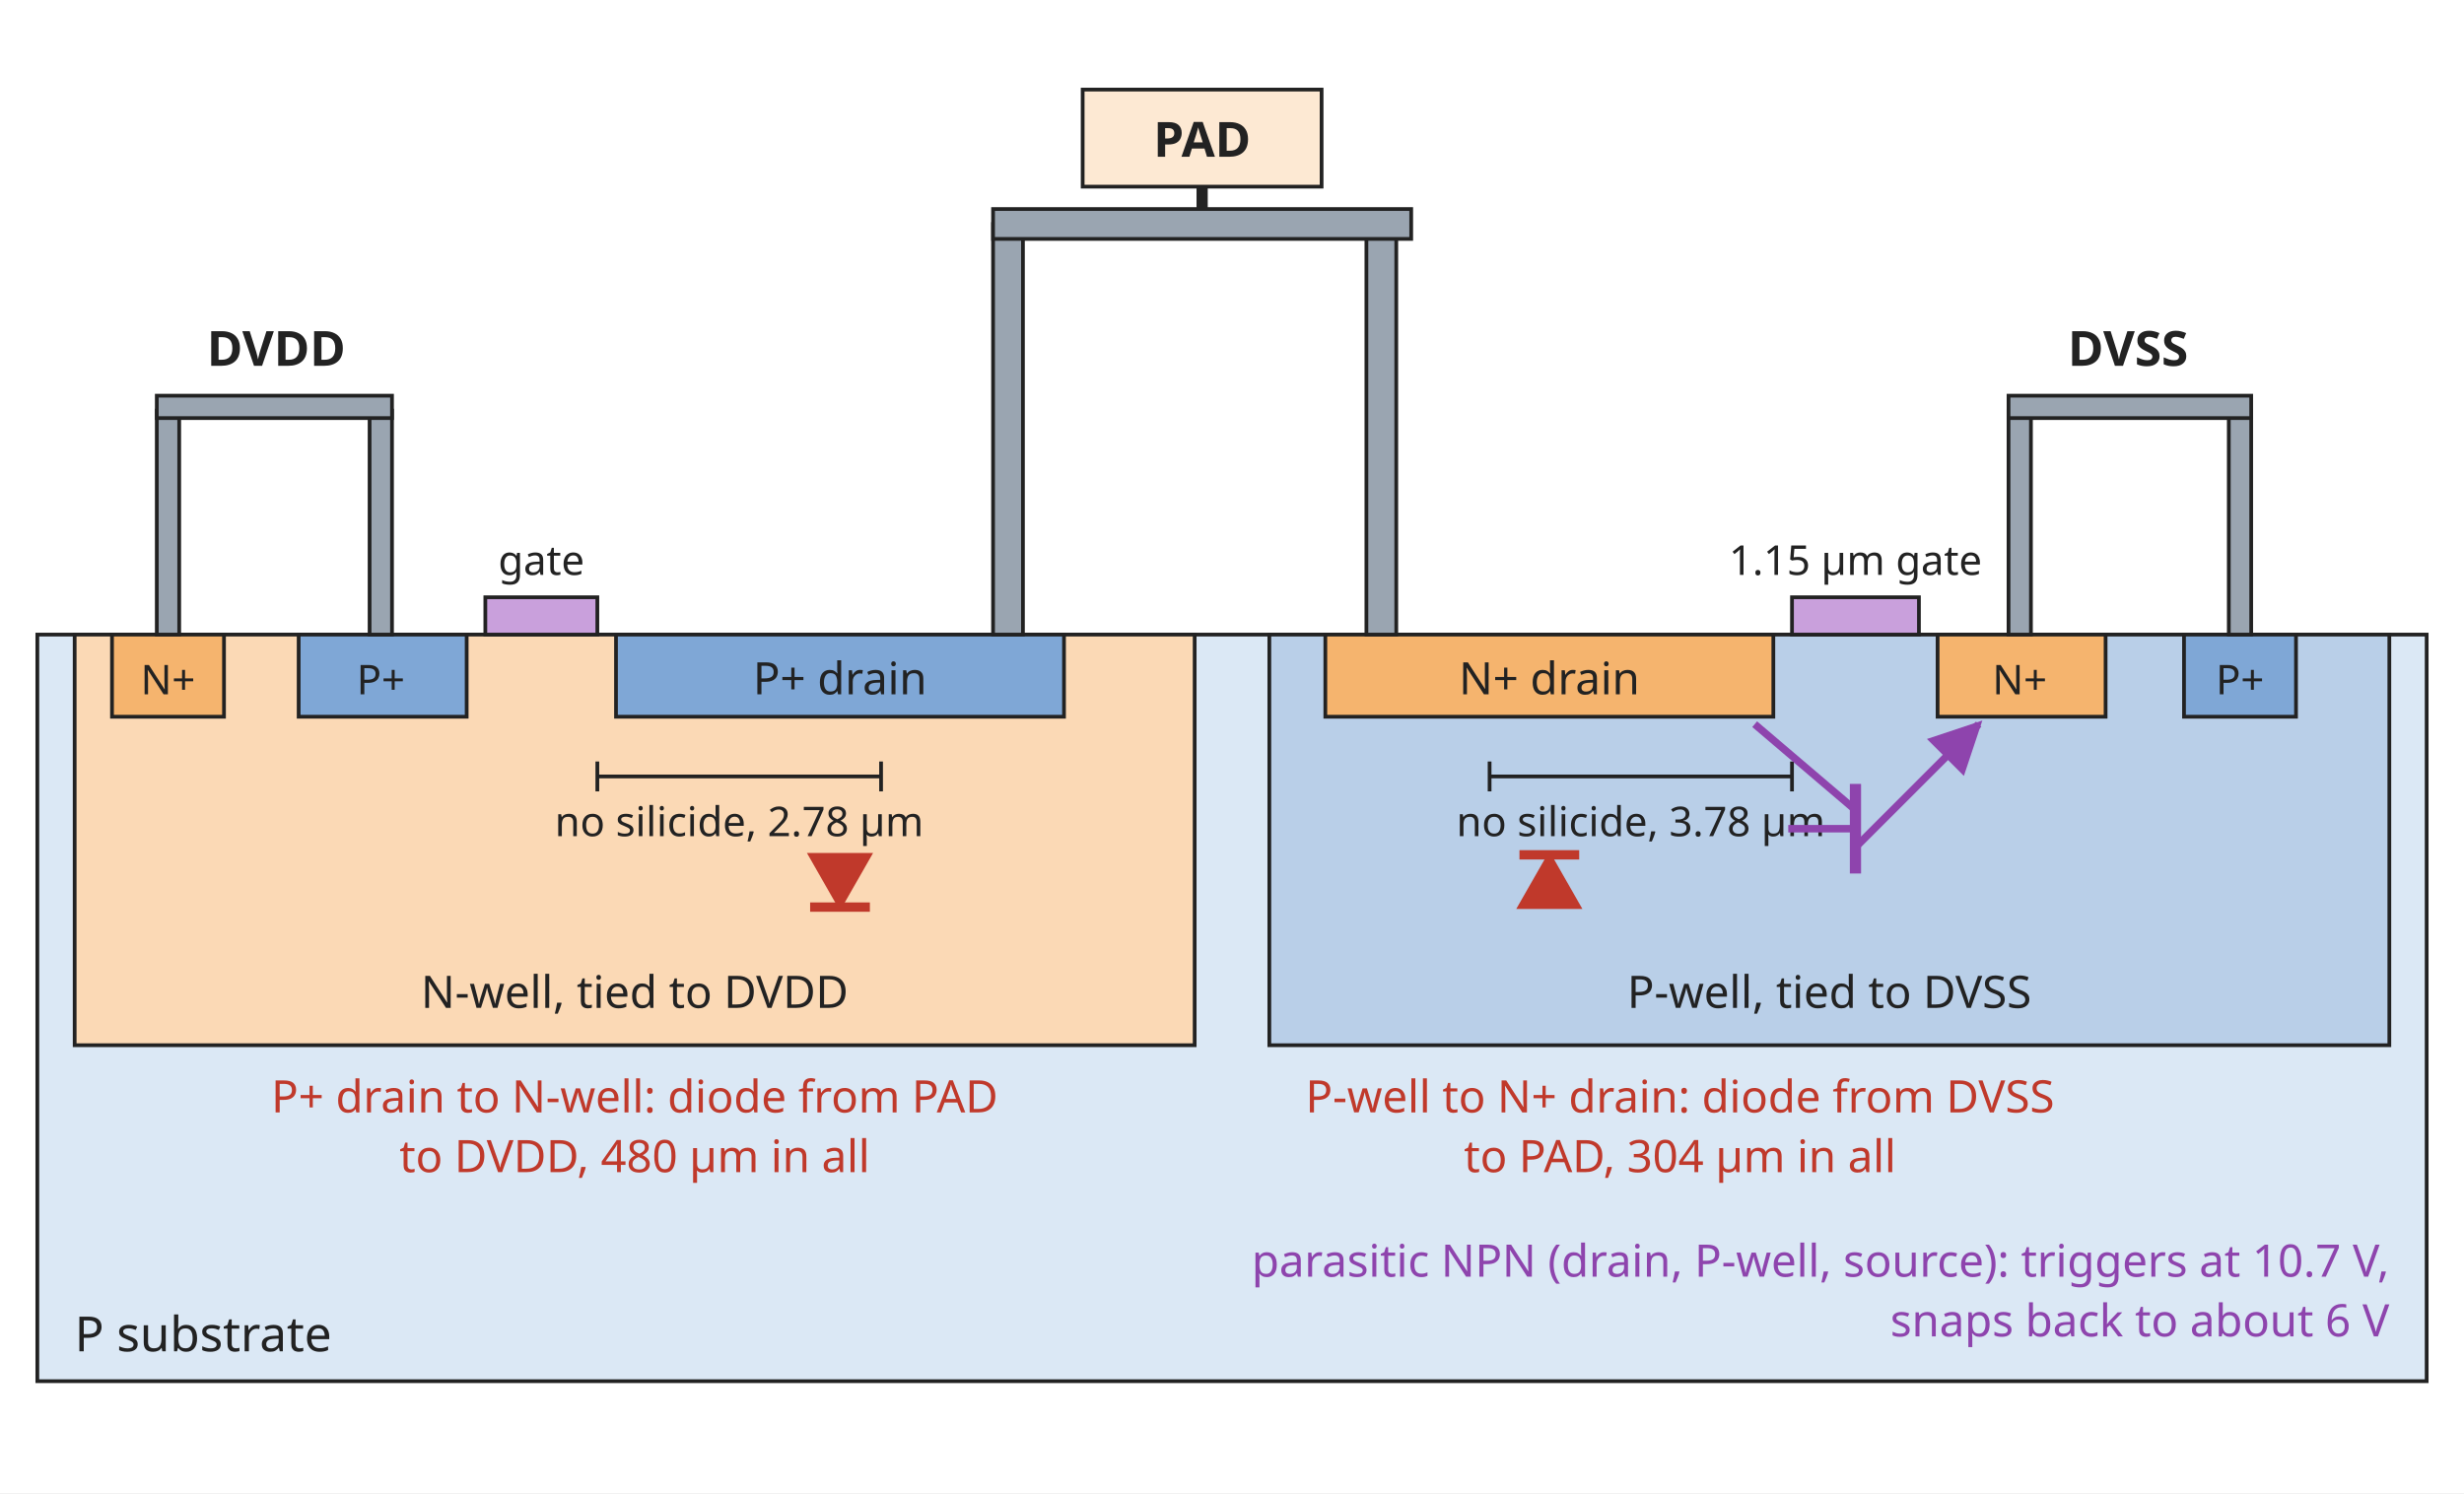
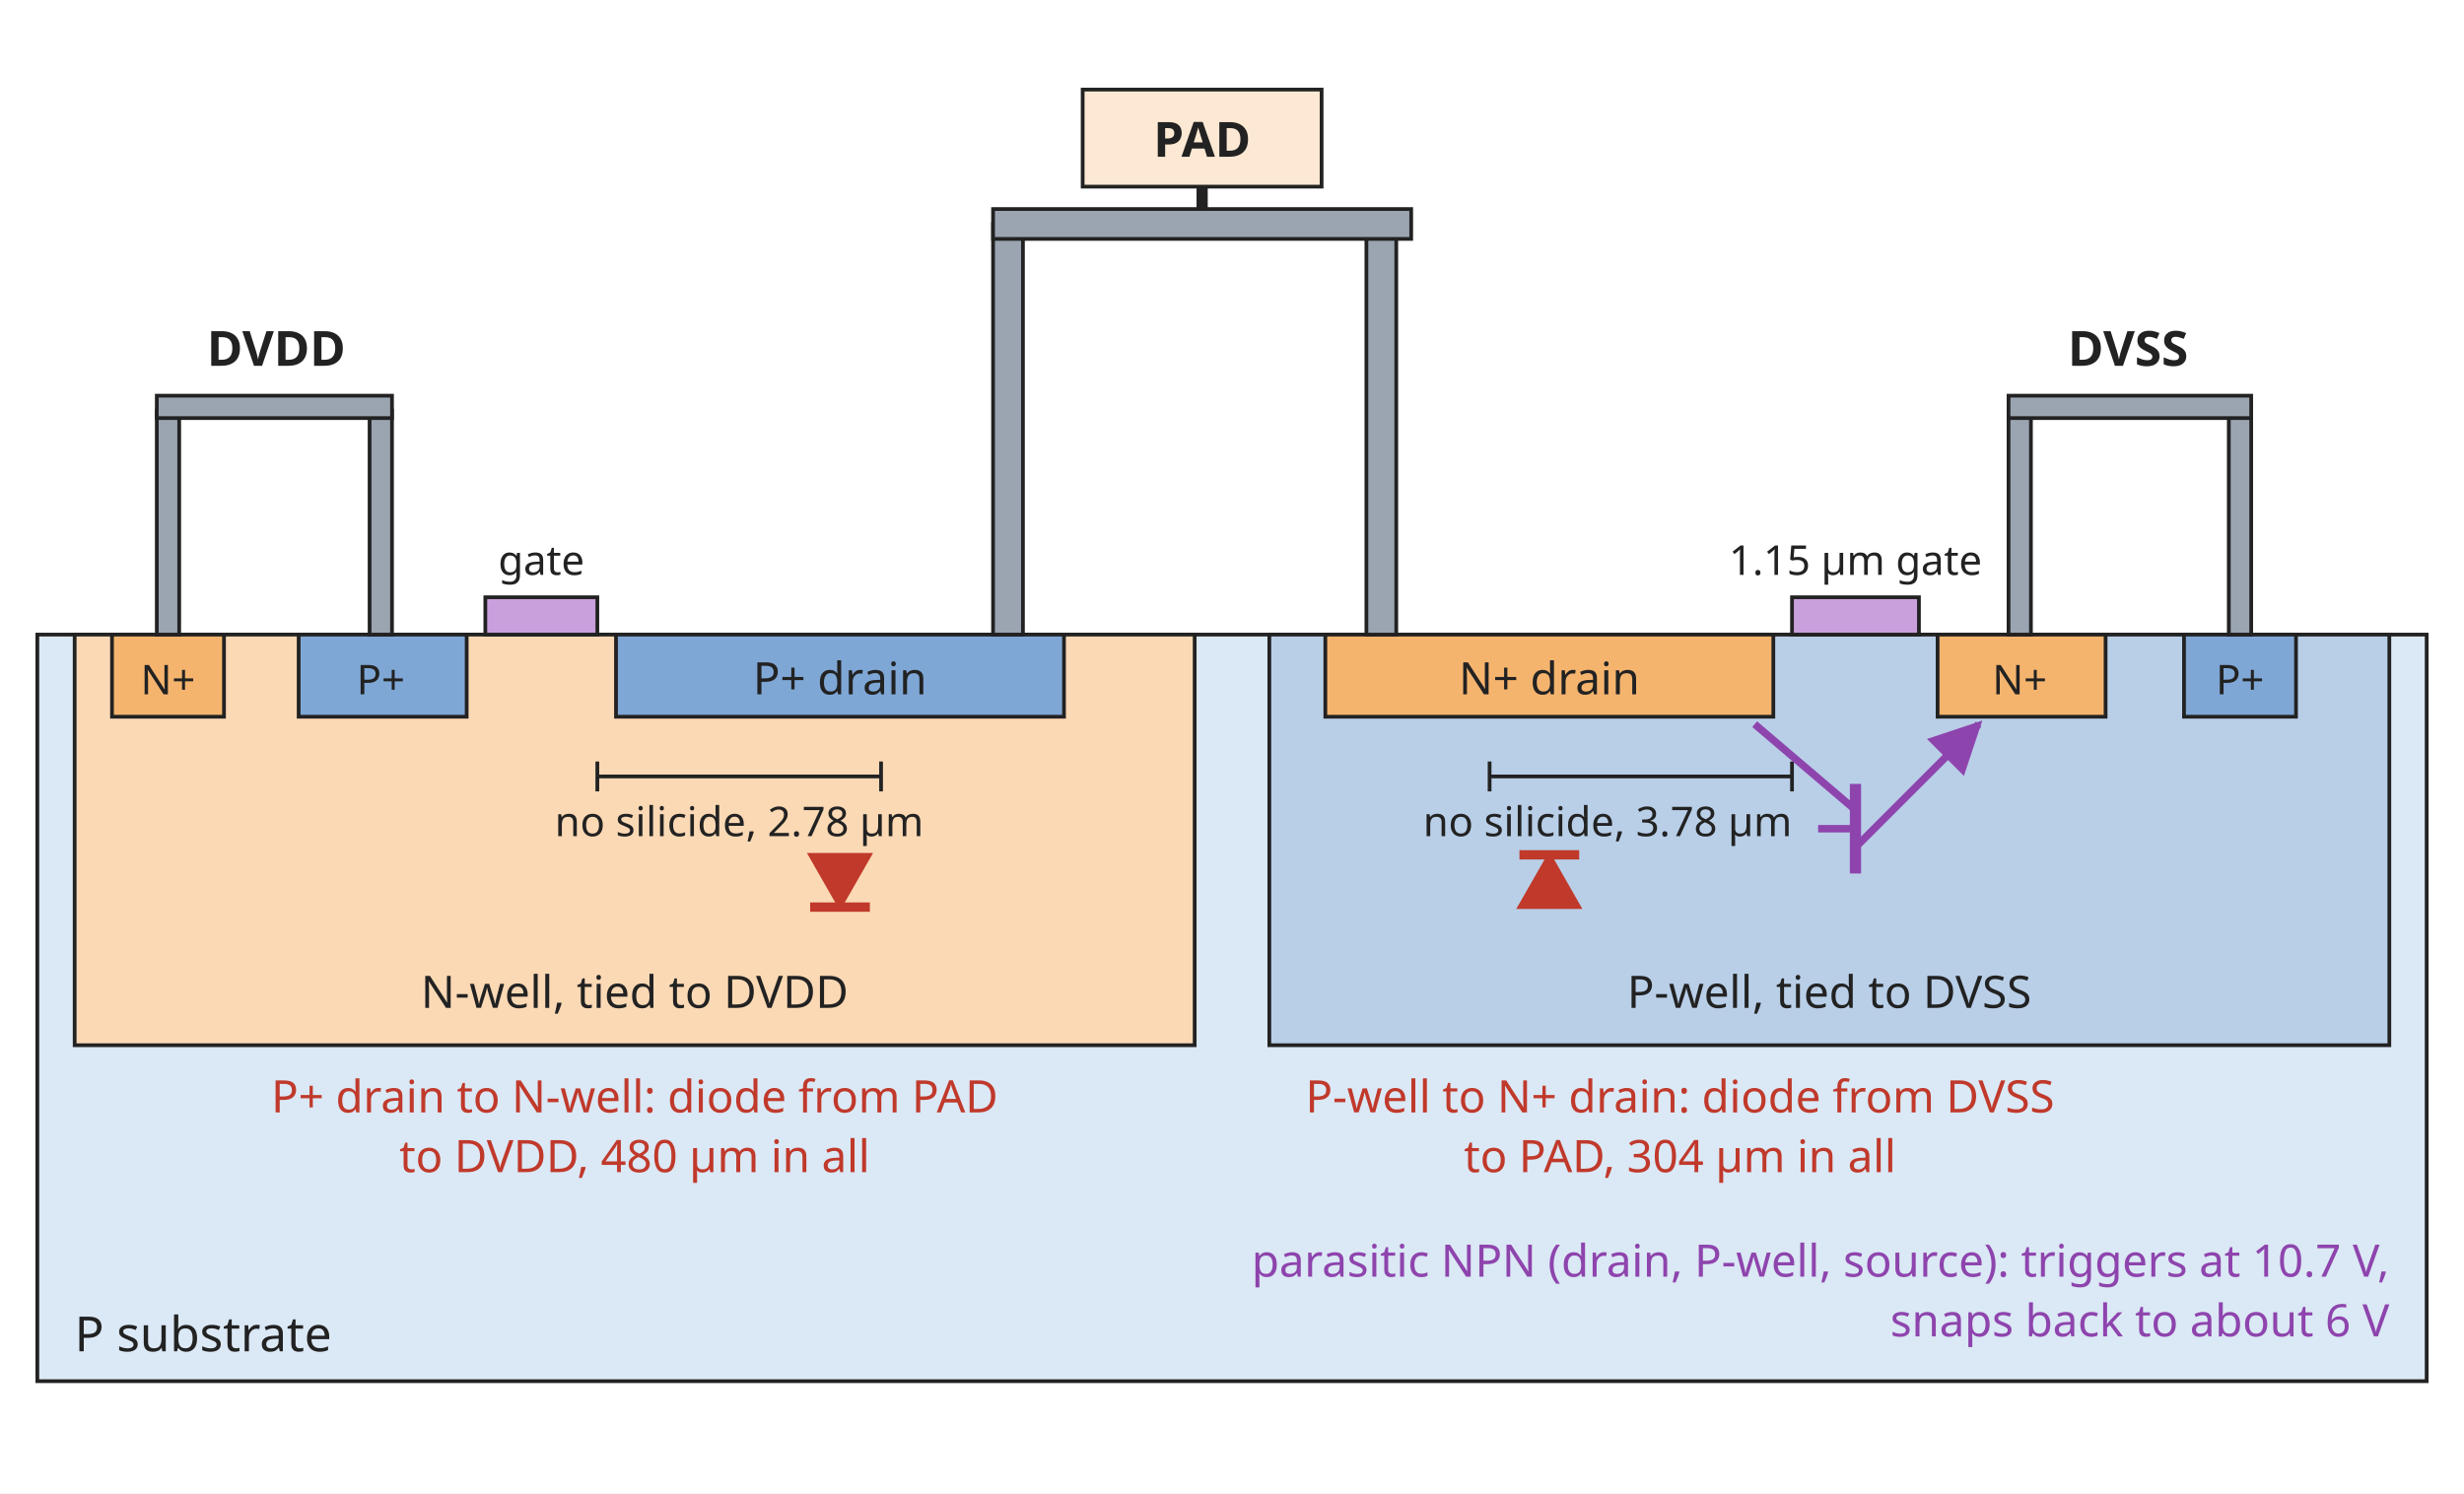
<svg xmlns="http://www.w3.org/2000/svg" width="660" height="400" viewBox="0 0 660 400" font-family="sans-serif">
  <rect width="660" height="400" fill="white" />
  <defs>
    <marker id="arrow" viewBox="0 0 10 10" refX="9" refY="5" markerWidth="7" markerHeight="7" orient="auto-start-reverse">
      <path d="M0,0 L10,5 L0,10 z" fill="#8e44ad" />
    </marker>
  </defs>
  <rect x="10" y="170" width="640" height="200" fill="#dbe8f5" stroke="#222222" />
  <text x="20" y="362" text-anchor="start" font-size="13" fill="#222222" font-weight="normal">P substrate</text>
  <rect x="20" y="170" width="300" height="110" fill="#fbd9b5" stroke="#222222" />
  <text x="170" y="270" text-anchor="middle" font-size="12" fill="#222222" font-weight="normal">N-well, tied to DVDD</text>
  <rect x="30" y="170" width="30" height="22" fill="#f5b46e" stroke="#222222" />
  <rect x="80" y="170" width="45" height="22" fill="#7fa7d6" stroke="#222222" />
  <rect x="130" y="160" width="30" height="10" fill="#c9a0dc" stroke="#222222" />
  <rect x="165" y="170" width="120" height="22" fill="#7fa7d6" stroke="#222222" />
  <text x="225" y="186" text-anchor="middle" font-size="12" fill="#222222" font-weight="normal">P+ drain</text>
  <line x1="160" y1="208" x2="236" y2="208" stroke="#222222" stroke-width="1" />
  <line x1="160" y1="204" x2="160" y2="212" stroke="#222222" stroke-width="1" />
  <line x1="236" y1="204" x2="236" y2="212" stroke="#222222" stroke-width="1" />
  <text x="198.0" y="224" text-anchor="middle" font-size="11" fill="#222222" font-weight="normal">no silicide, 2.78 µm</text>
  <rect x="340" y="170" width="300" height="110" fill="#b9cfe8" stroke="#222222" />
  <text x="490" y="270" text-anchor="middle" font-size="12" fill="#222222" font-weight="normal">P-well, tied to DVSS</text>
  <rect x="355" y="170" width="120" height="22" fill="#f5b46e" stroke="#222222" />
  <text x="415" y="186" text-anchor="middle" font-size="12" fill="#222222" font-weight="normal">N+ drain</text>
  <rect x="480" y="160" width="34" height="10" fill="#c9a0dc" stroke="#222222" />
  <rect x="519" y="170" width="45" height="22" fill="#f5b46e" stroke="#222222" />
  <rect x="585" y="170" width="30" height="22" fill="#7fa7d6" stroke="#222222" />
  <line x1="399" y1="208" x2="480" y2="208" stroke="#222222" stroke-width="1" />
  <line x1="399" y1="204" x2="399" y2="212" stroke="#222222" stroke-width="1" />
  <line x1="480" y1="204" x2="480" y2="212" stroke="#222222" stroke-width="1" />
-   <text x="439.5" y="224" text-anchor="middle" font-size="11" fill="#222222" font-weight="normal">no silicide, 3.78 µm</text>
+   <text x="480" y="224" text-anchor="end" font-size="11" fill="#222222" font-weight="normal">no silicide, 3.78 µm</text>
  <text x="497" y="154" text-anchor="middle" font-size="11" fill="#222222" font-weight="normal">1.15 µm gate</text>
  <text x="45" y="186" text-anchor="middle" font-size="11" fill="#222222" font-weight="normal">N+</text>
  <text x="102" y="186" text-anchor="middle" font-size="11" fill="#222222" font-weight="normal">P+</text>
  <text x="541" y="186" text-anchor="middle" font-size="11" fill="#222222" font-weight="normal">N+</text>
  <text x="600" y="186" text-anchor="middle" font-size="11" fill="#222222" font-weight="normal">P+</text>
  <rect x="266" y="60" width="8" height="110" fill="#9aa5b1" stroke="#222222" />
  <rect x="366" y="60" width="8" height="110" fill="#9aa5b1" stroke="#222222" />
  <rect x="266" y="56" width="112" height="8" fill="#9aa5b1" stroke="#222222" />
  <rect x="290" y="24" width="64" height="26" fill="#fde9d3" stroke="#222222" />
  <text x="322" y="42" text-anchor="middle" font-size="13" fill="#222222" font-weight="bold">PAD</text>
  <line x1="322" y1="50" x2="322" y2="56" stroke="#222222" stroke-width="3" />
  <rect x="42" y="110" width="6" height="60" fill="#9aa5b1" stroke="#222222" />
  <rect x="99" y="110" width="6" height="60" fill="#9aa5b1" stroke="#222222" />
  <rect x="42" y="106" width="63" height="6" fill="#9aa5b1" stroke="#222222" />
  <text x="74" y="98" text-anchor="middle" font-size="13" fill="#222222" font-weight="bold">DVDD</text>
  <rect x="538" y="110" width="6" height="60" fill="#9aa5b1" stroke="#222222" />
  <rect x="597" y="110" width="6" height="60" fill="#9aa5b1" stroke="#222222" />
  <rect x="538" y="106" width="65" height="6" fill="#9aa5b1" stroke="#222222" />
  <text x="570" y="98" text-anchor="middle" font-size="13" fill="#222222" font-weight="bold">DVSS</text>
  <text x="145" y="154" text-anchor="middle" font-size="11" fill="#222222" font-weight="normal">gate</text>
  <polygon points="217,229 233,229 225,243" fill="#c0392b" stroke="#c0392b" />
  <line x1="217" y1="243" x2="233" y2="243" stroke="#c0392b" stroke-width="2.5" />
  <text x="237" y="241" text-anchor="start" font-size="12" fill="#c0392b" font-weight="normal" />
  <text x="170" y="298" text-anchor="middle" font-size="12" fill="#c0392b" font-weight="normal">P+ drain to N-well: diode from PAD</text>
  <text x="170" y="314" text-anchor="middle" font-size="12" fill="#c0392b" font-weight="normal">to DVDD, 480 µm in all</text>
  <polygon points="407,243 423,243 415,229" fill="#c0392b" stroke="#c0392b" />
  <line x1="407" y1="229" x2="423" y2="229" stroke="#c0392b" stroke-width="2.5" />
  <text x="427" y="241" text-anchor="start" font-size="12" fill="#c0392b" font-weight="normal" />
  <text x="450" y="298" text-anchor="middle" font-size="12" fill="#c0392b" font-weight="normal">P-well to N+ drain: diode from DVSS</text>
  <text x="450" y="314" text-anchor="middle" font-size="12" fill="#c0392b" font-weight="normal">to PAD, 304 µm in all</text>
  <line x1="497" y1="210" x2="497" y2="234" stroke="#8e44ad" stroke-width="3" />
  <line x1="497" y1="217" x2="470" y2="194" stroke="#8e44ad" stroke-width="2" />
  <line x1="497" y1="227" x2="530" y2="194" stroke="#8e44ad" stroke-width="2" marker-end="url(#arrow)" />
-   <line x1="497" y1="222" x2="479" y2="222" stroke="#8e44ad" stroke-width="2" />
+   <line x1="497" y1="222" x2="487" y2="222" stroke="#8e44ad" stroke-width="2" />
  <text x="640" y="342" text-anchor="end" font-size="12" fill="#8e44ad" font-weight="normal">parasitic NPN (drain, P-well, source): triggers at 10.7 V,</text>
  <text x="640" y="358" text-anchor="end" font-size="12" fill="#8e44ad" font-weight="normal">snaps back to about 6 V</text>
</svg>
